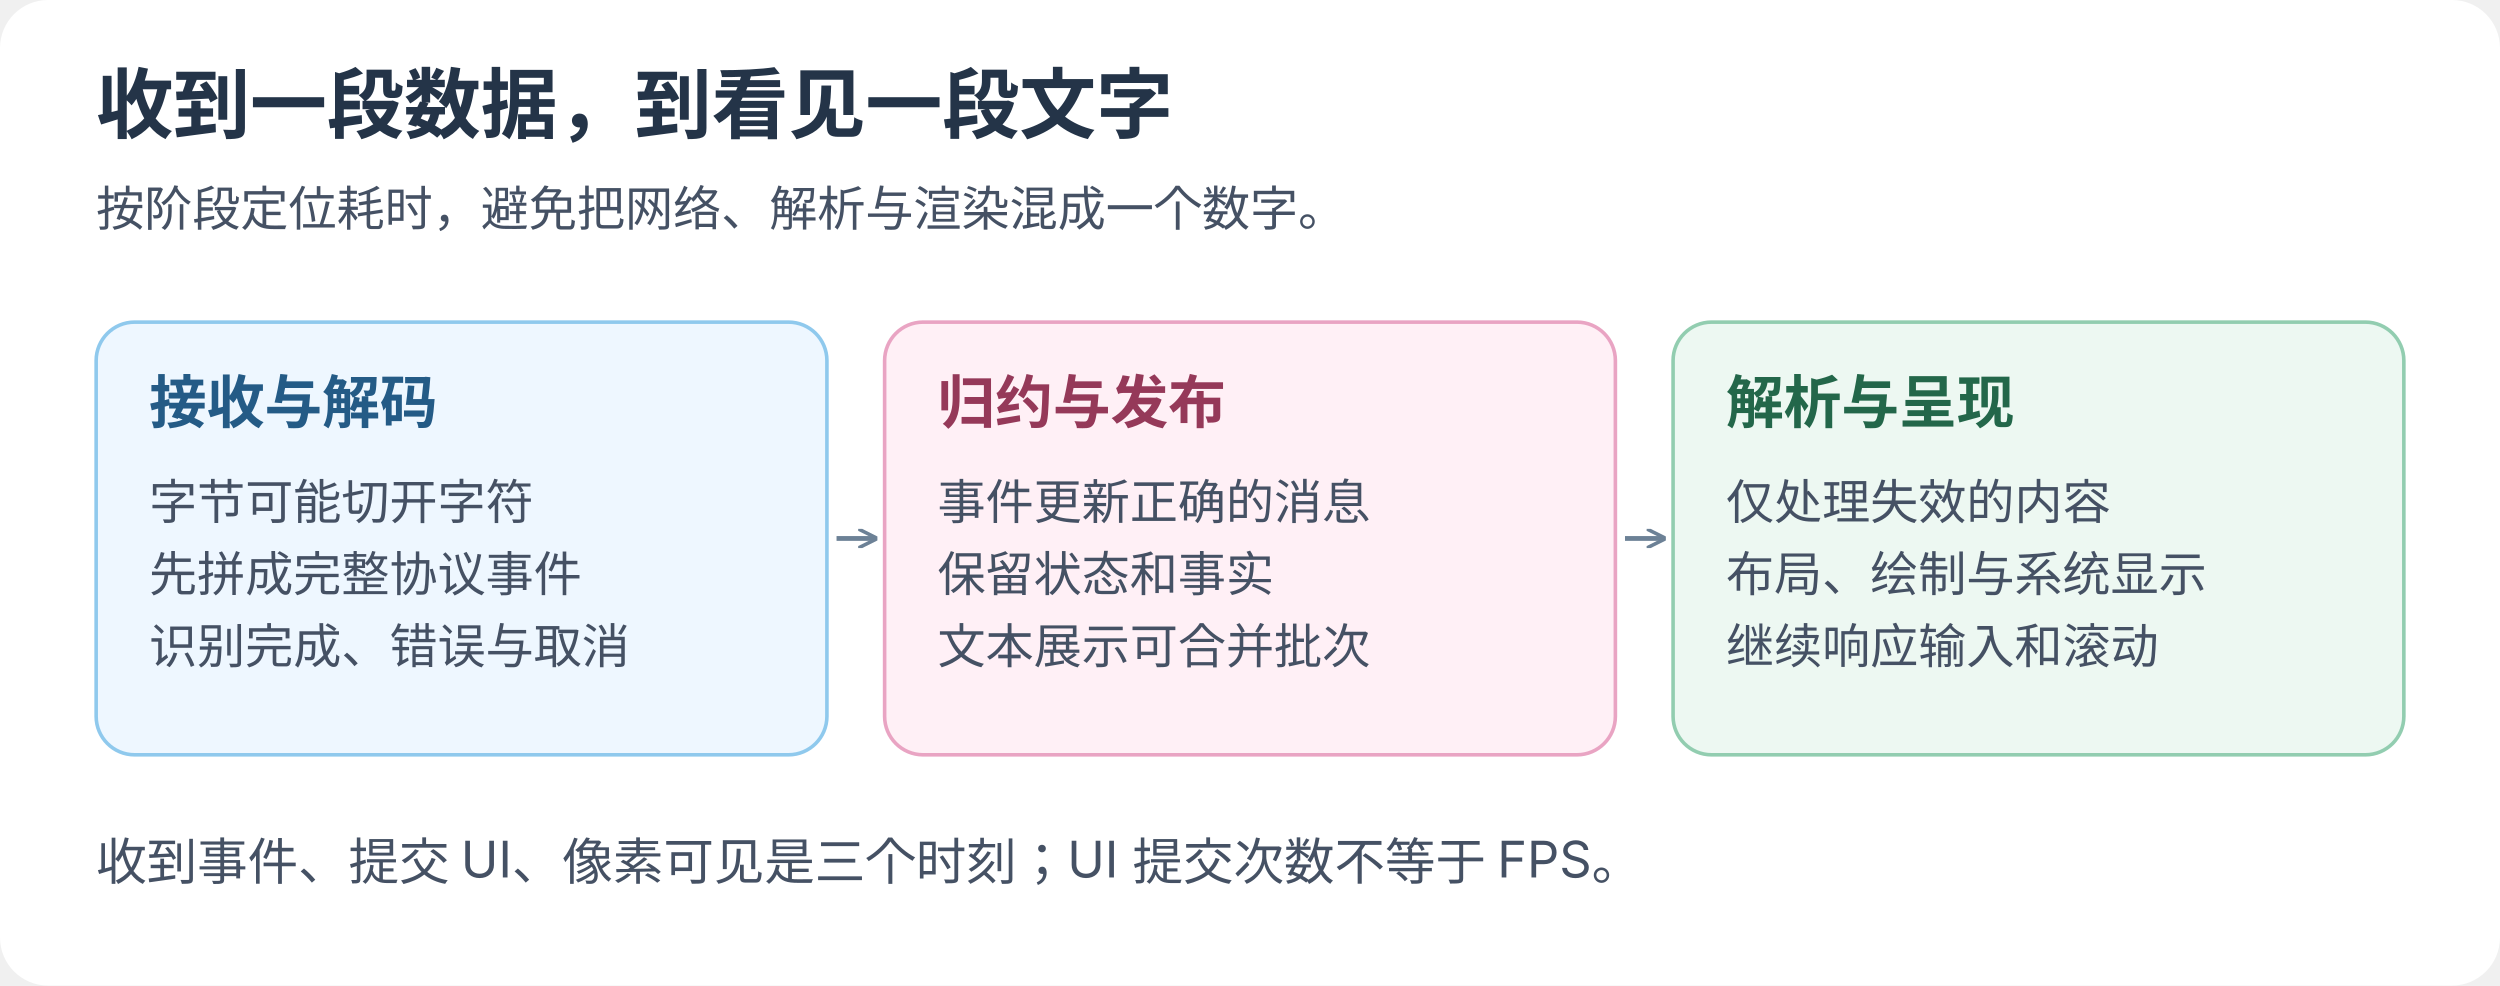
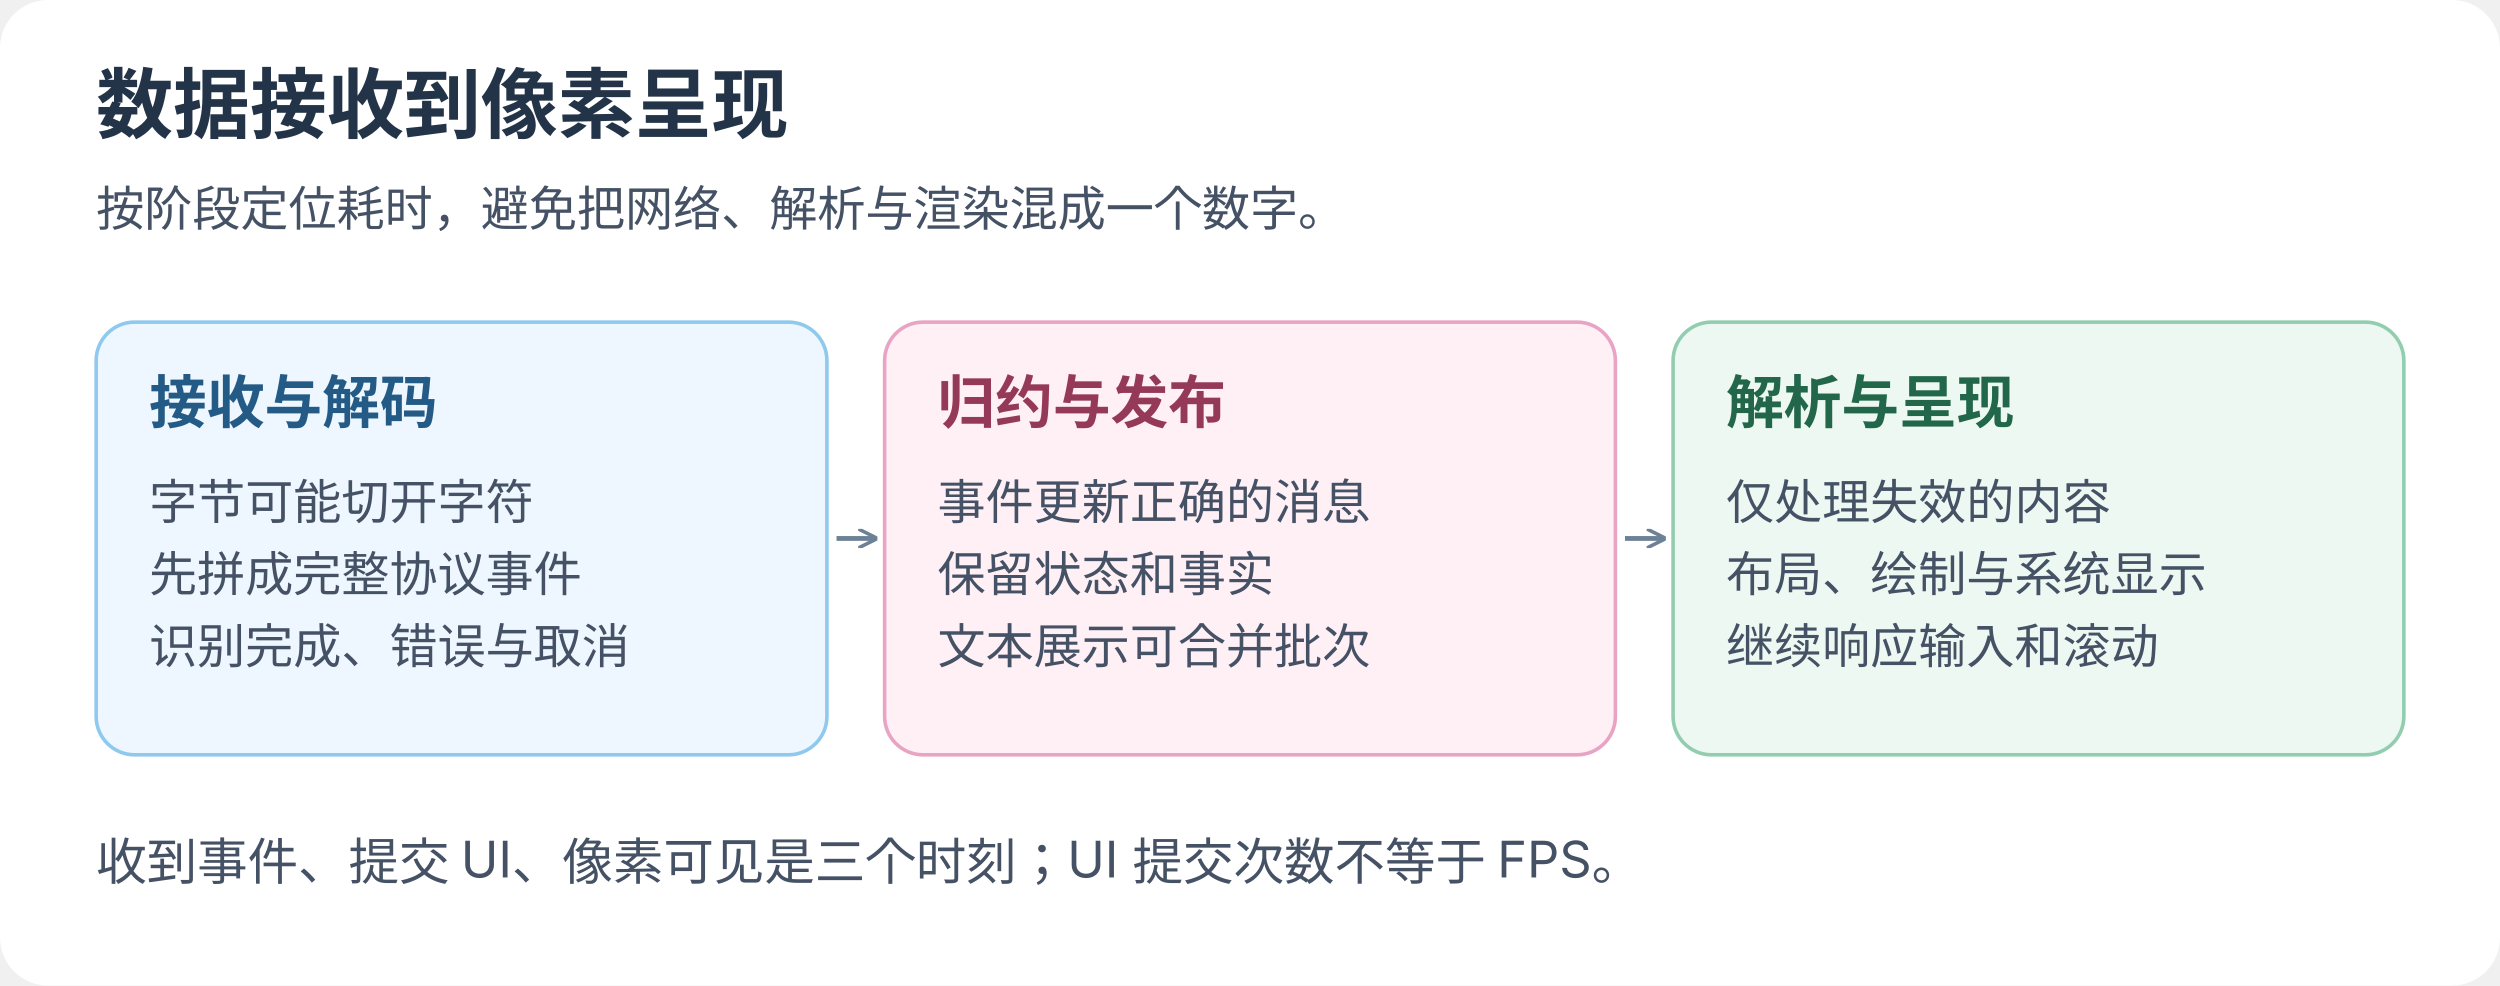
<svg xmlns="http://www.w3.org/2000/svg" viewBox="0 0 1040 410" role="img" aria-labelledby="title desc">
  <defs>
    <marker id="arrow" markerWidth="8" markerHeight="8" refX="7" refY="4" orient="auto" markerUnits="userSpaceOnUse">
      <path d="M0 0 L8 4 L0 8" fill="none" stroke="#6c8196" stroke-width="1.5" />
    </marker>
  </defs>
  <rect width="1040" height="410" rx="20" fill="#ffffff" />
  <g font-family="-apple-system,BlinkMacSystemFont,'Segoe UI','PingFang SC','Microsoft YaHei',sans-serif">
-     <text x="40" y="55" font-size="32" fill="#243448" font-weight="700">收到一段数据，到看见一段文字</text>
+     <text x="40" y="55" font-size="32" fill="#243448" font-weight="700">数据接收到像素呈现</text>
    <text x="40" y="94" font-size="20" fill="#455164" font-weight="400">按阶段定位耗时，避免把网络、解析与渲染混成一个数字。</text>
    <rect x="40" y="134" width="304" height="180" rx="16" fill="#eef7ff" stroke="#8fc9ed" stroke-width="1.5" />
    <text x="62" y="176" font-size="24" fill="#245b86" font-weight="650">接收与解码</text>
    <text x="62" y="216" font-size="20" fill="#455164" font-weight="400">字节可能切开字符</text>
    <text x="62" y="246" font-size="20" fill="#455164" font-weight="400">先拼成完整协议事件</text>
    <text x="62" y="276" font-size="20" fill="#455164" font-weight="400">识别完成、错误与取消</text>
    <path d="M348 224 L364 224" fill="none" stroke="#6c8196" stroke-width="2" marker-end="url(#arrow)" />
    <rect x="368" y="134" width="304" height="180" rx="16" fill="#fff0f6" stroke="#e9a4c3" stroke-width="1.5" />
    <text x="390" y="176" font-size="24" fill="#953959" font-weight="650">归约与发布</text>
    <text x="390" y="216" font-size="20" fill="#455164" font-weight="400">事件更新正确的消息</text>
    <text x="390" y="246" font-size="20" fill="#455164" font-weight="400">保留状态和事实</text>
    <text x="390" y="276" font-size="20" fill="#455164" font-weight="400">文本展示可合并批次</text>
    <path d="M676 224 L692 224" fill="none" stroke="#6c8196" stroke-width="2" marker-end="url(#arrow)" />
    <rect x="696" y="134" width="304" height="180" rx="16" fill="#edf8f2" stroke="#92cdb0" stroke-width="1.5" />
    <text x="718" y="176" font-size="24" fill="#23674a" font-weight="650">解析与呈现</text>
    <text x="718" y="216" font-size="20" fill="#455164" font-weight="400">仅处理失效的内容</text>
    <text x="718" y="246" font-size="20" fill="#455164" font-weight="400">布局、绘制与系统显示</text>
    <text x="718" y="276" font-size="20" fill="#455164" font-weight="400">继续响应输入和滚动</text>
    <text x="40" y="366" font-size="21" fill="#455164" font-weight="400">收到事件、提交 UI、像素可见是三个时刻；UI 提交次数不等于 FPS。</text>
  </g>
</svg>
